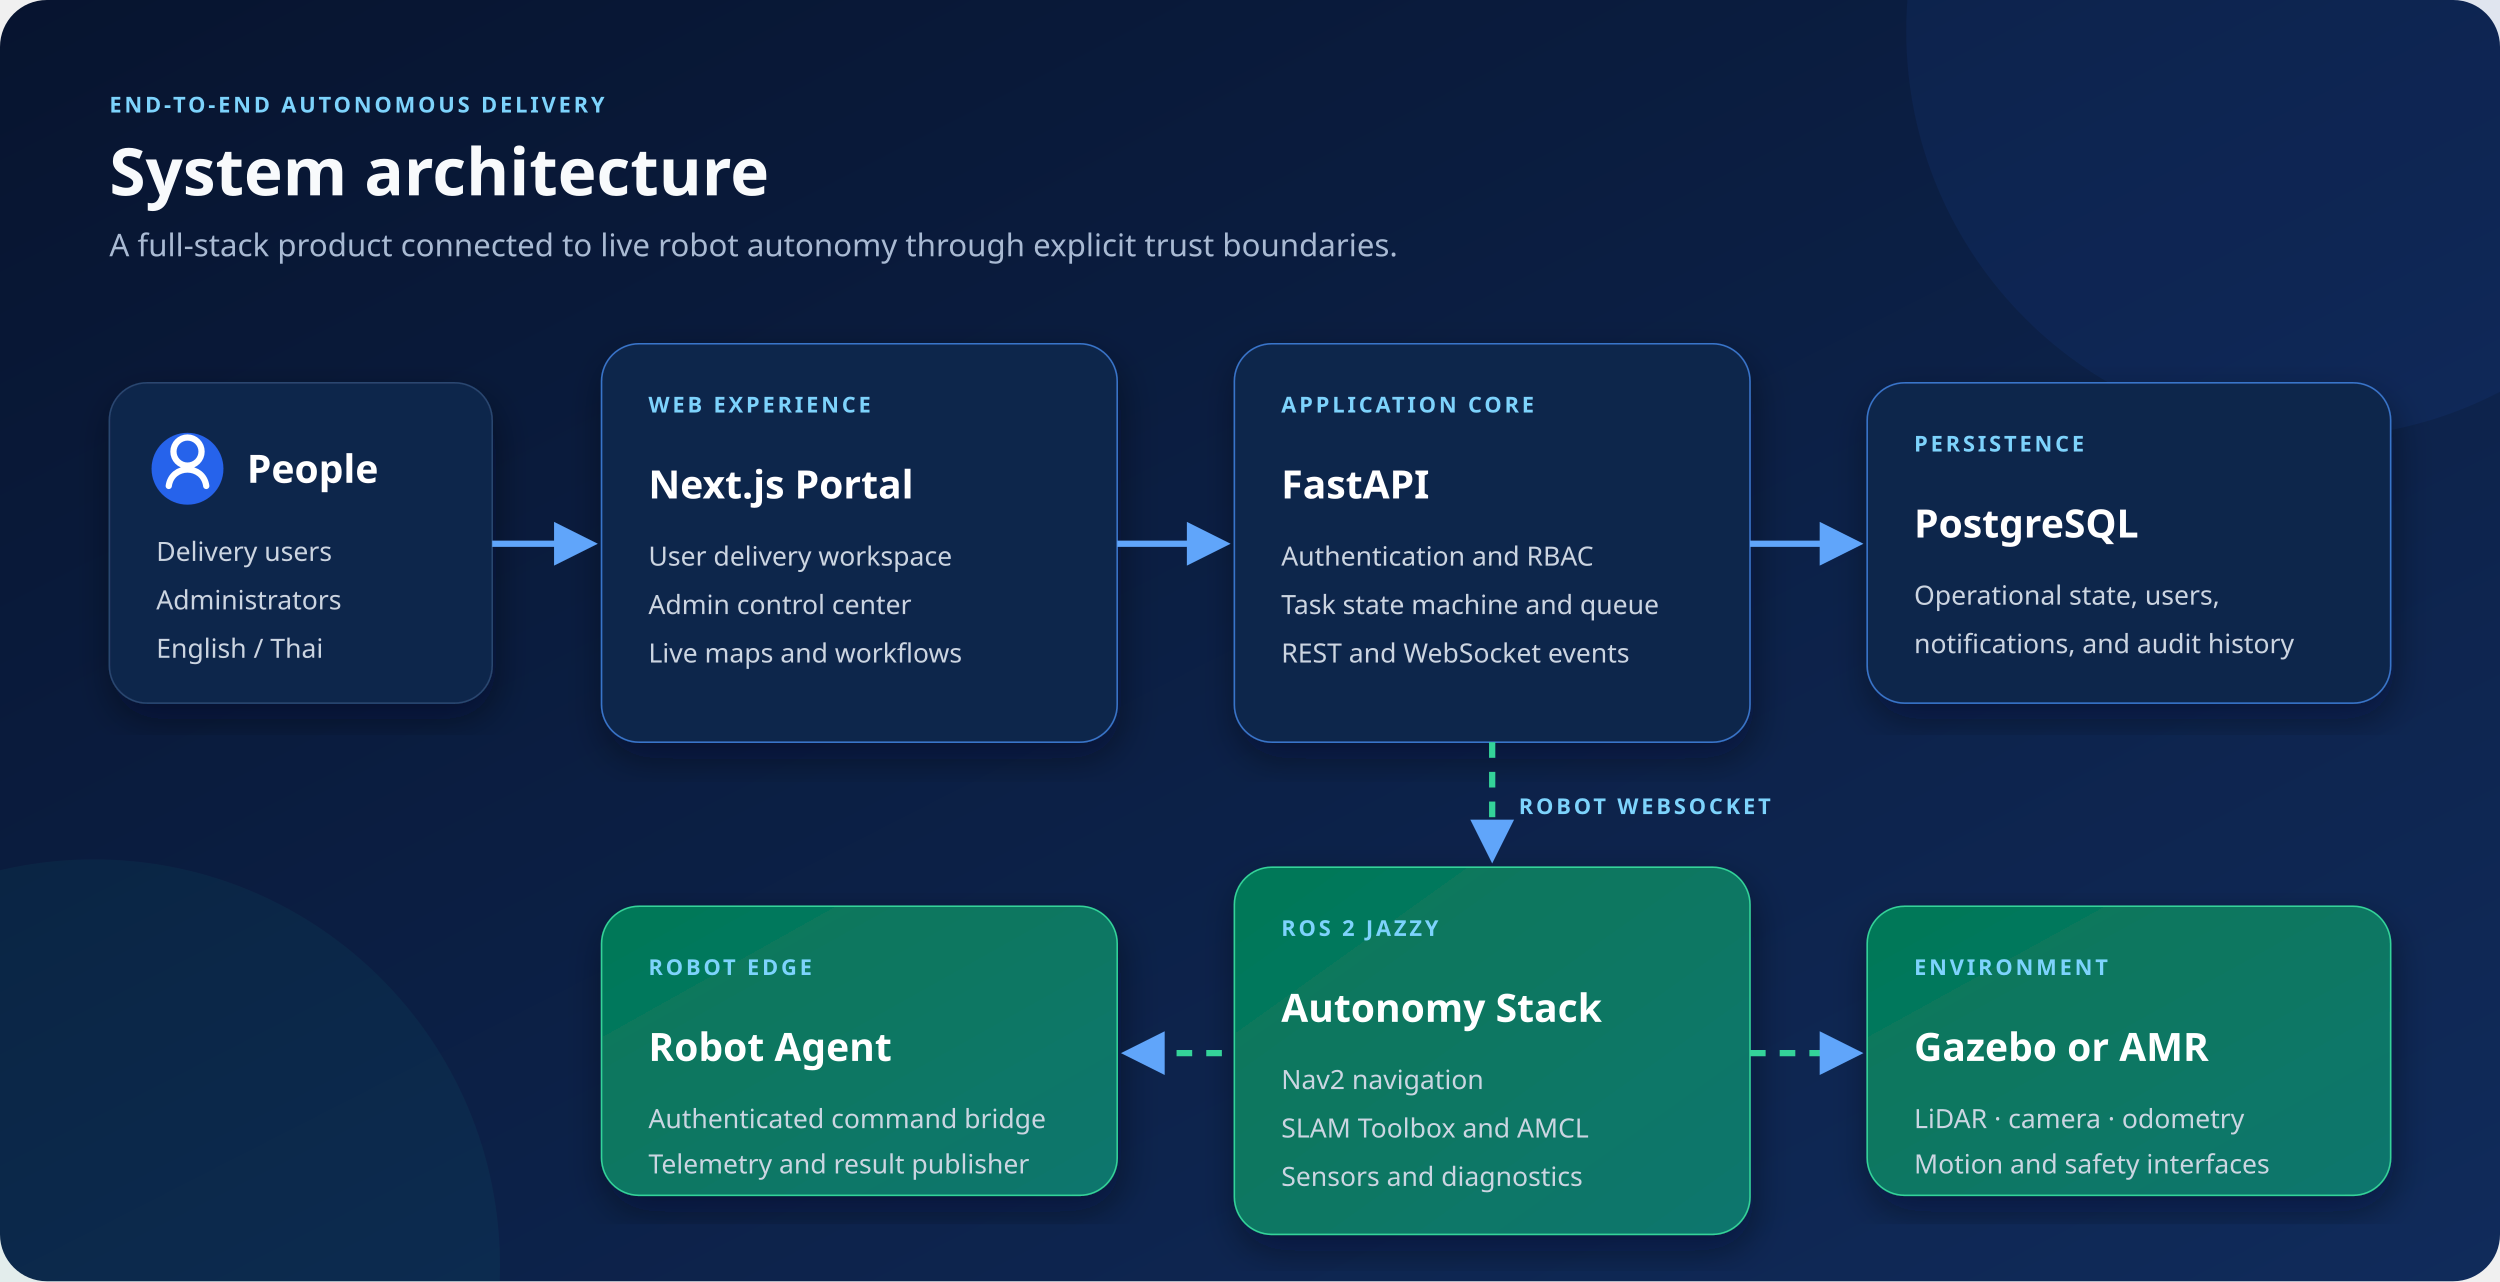
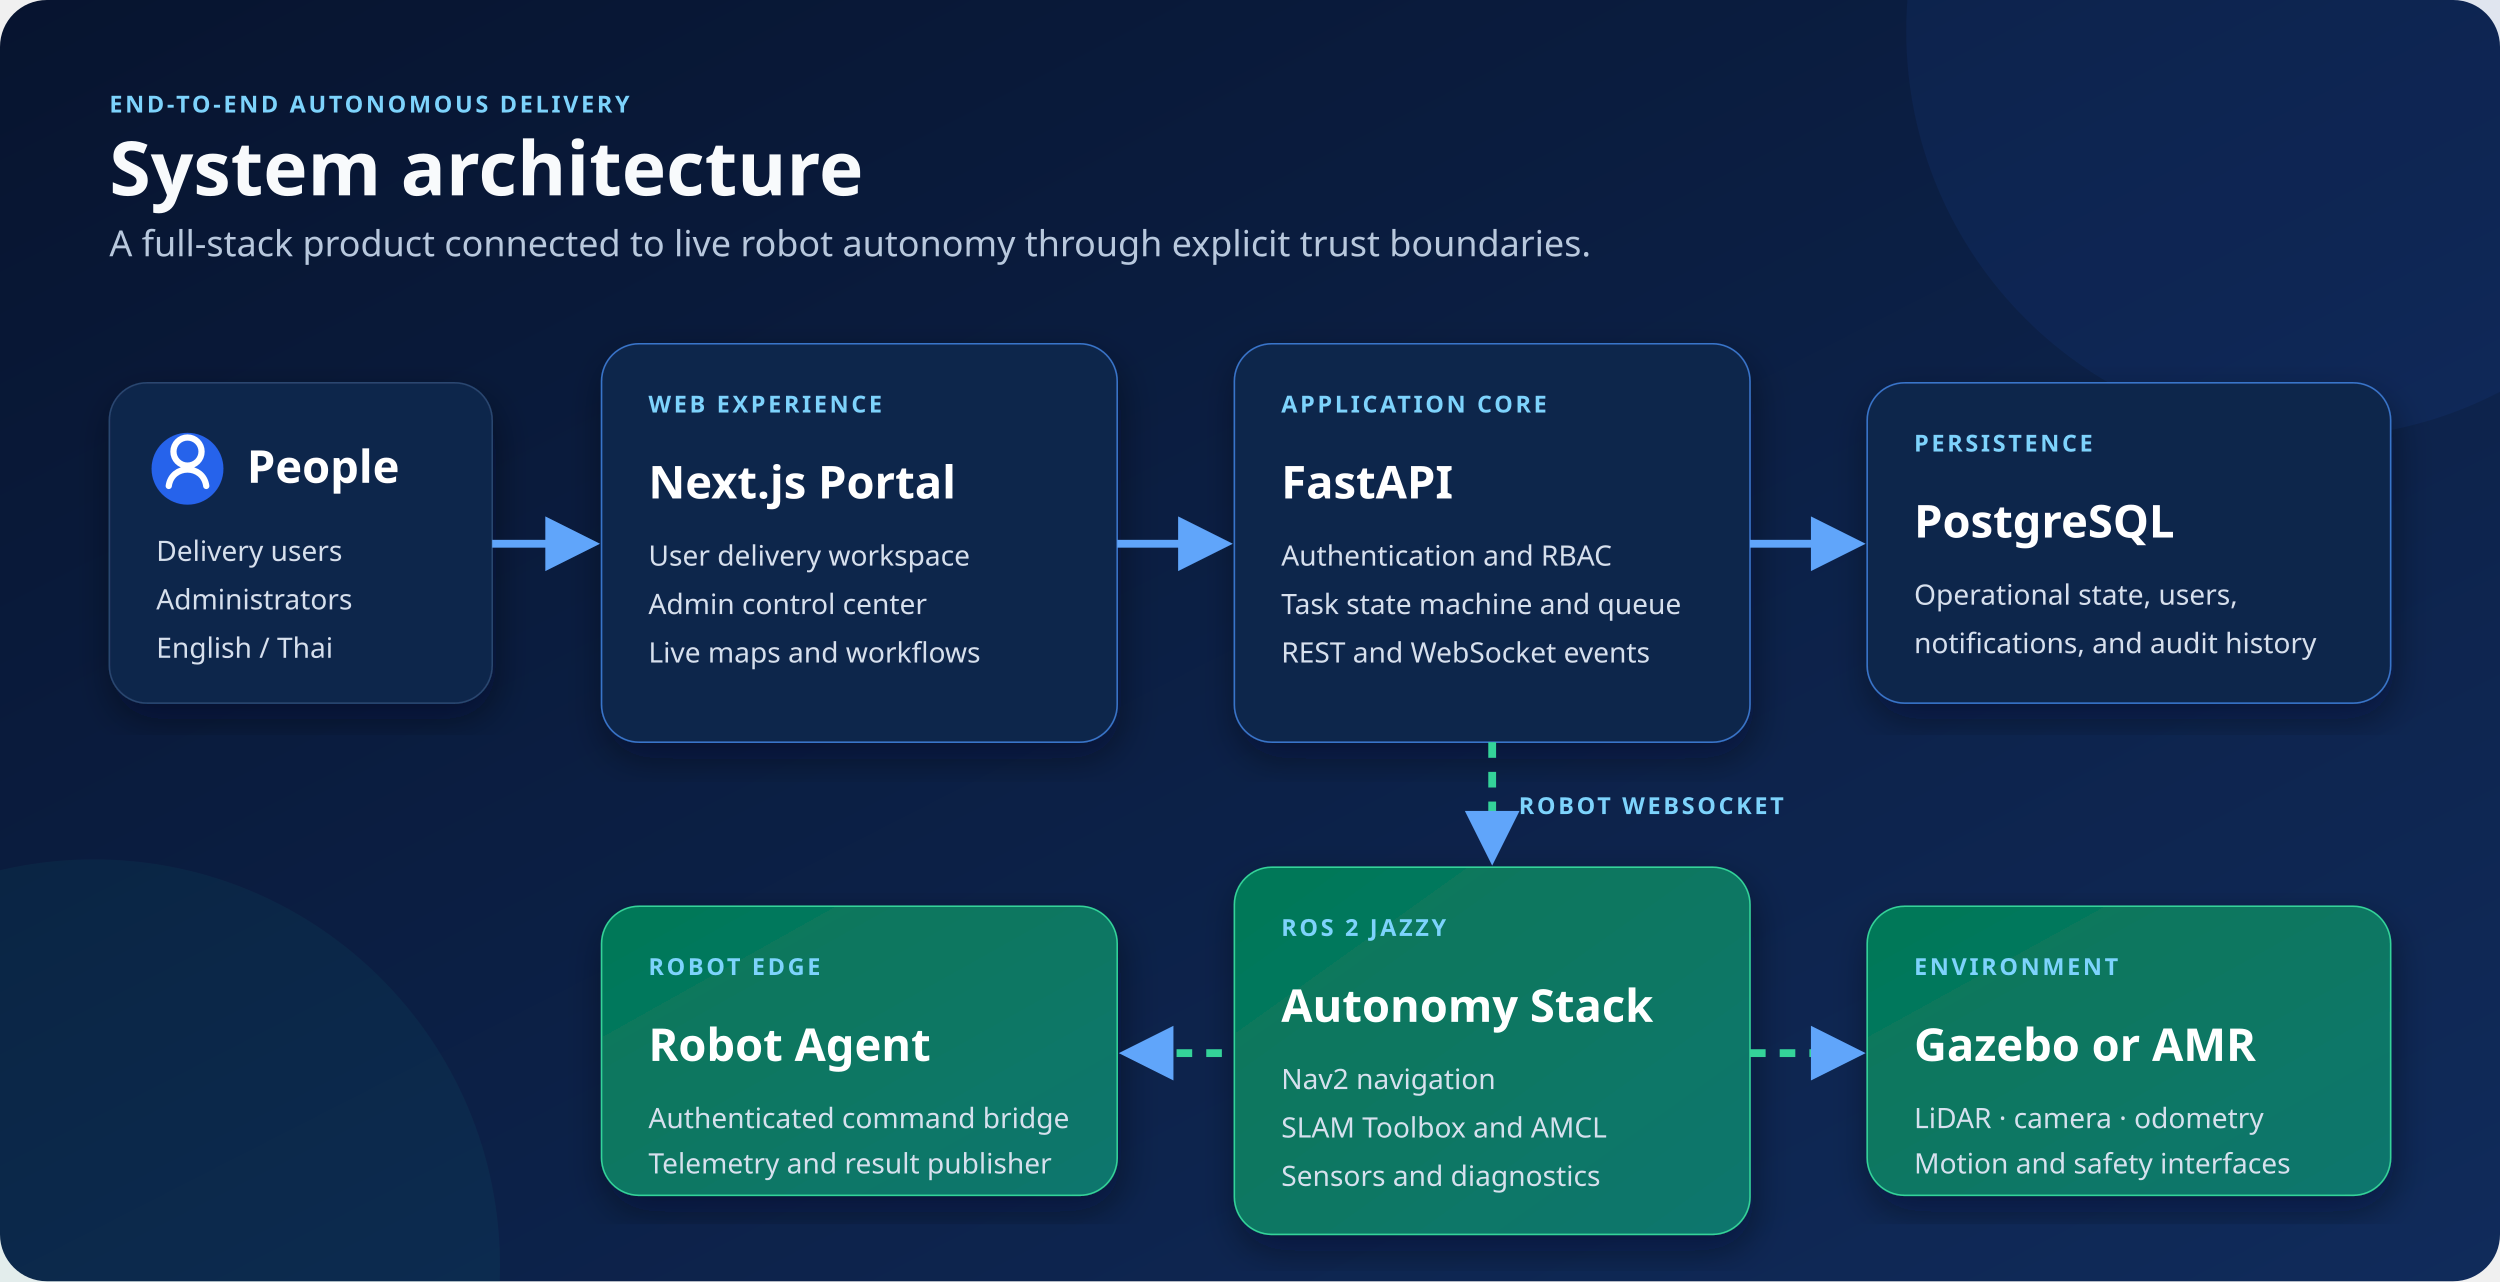
- <svg xmlns="http://www.w3.org/2000/svg" width="1600" height="820" viewBox="0 0 1600 820" role="img" aria-labelledby="title desc">
+ <svg xmlns="http://www.w3.org/2000/svg" width="2400" height="1230" viewBox="0 0 1600 820" role="img" aria-labelledby="title desc">
  <defs>
    <linearGradient id="background" x1="0" y1="0" x2="1" y2="1">
      <stop stop-color="#07142f" />
      <stop offset="1" stop-color="#102b5b" />
    </linearGradient>
    <linearGradient id="robot" x1="0" y1="0" x2="1" y2="1">
      <stop stop-color="#047857" />
      <stop offset="1" stop-color="#0f766e" />
    </linearGradient>
    <filter id="shadow">
      <feDropShadow dy="10" stdDeviation="12" flood-color="#020617" flood-opacity=".4" />
    </filter>
    <marker id="arrow" viewBox="0 0 10 10" refX="8" refY="5" markerWidth="7" markerHeight="7" orient="auto">
      <path d="M0 0l10 5-10 5z" fill="#60a5fa" />
    </marker>
    <style>
-       .heading{font:700 42px system-ui,sans-serif;fill:#f8fafc}.sub{font:400 20px system-ui,sans-serif;fill:#a9bad3}.tag{font:700 14px system-ui,sans-serif;letter-spacing:1.8px;fill:#7dd3fc}.name{font:700 25px system-ui,sans-serif;fill:#fff}.copy{font:400 17px system-ui,sans-serif;fill:#cbd5e1}.flow{stroke:#60a5fa;stroke-width:4;fill:none;marker-end:url(#arrow)}.edge{stroke:#34d399;stroke-width:4;stroke-dasharray:10 9;fill:none;marker-end:url(#arrow)}
+       .heading{font:700 48px system-ui,sans-serif;fill:#f8fafc}.sub{font:400 23px system-ui,sans-serif;fill:#b8c8dd}.tag{font:700 15px system-ui,sans-serif;letter-spacing:1.7px;fill:#7dd3fc}.name{font:700 29px system-ui,sans-serif;fill:#fff}.copy{font:500 18px system-ui,sans-serif;fill:#d6e0ed}.flow{stroke:#60a5fa;stroke-width:5;fill:none;marker-end:url(#arrow)}.edge{stroke:#34d399;stroke-width:5;stroke-dasharray:10 9;fill:none;marker-end:url(#arrow)}
    </style>
  </defs>
  <rect width="1600" height="820" rx="30" fill="url(#background)" />
  <circle cx="1480" cy="20" r="260" fill="#2563eb" opacity=".08" />
  <circle cx="60" cy="810" r="260" fill="#14b8a6" opacity=".06" />
  <text x="70" y="72" class="tag">END-TO-END AUTONOMOUS DELIVERY</text>
  <text x="70" y="125" class="heading">System architecture</text>
  <text x="70" y="164" class="sub">A full-stack product connected to live robot autonomy through explicit trust boundaries.</text>
  <g filter="url(#shadow)">
    <rect x="70" y="245" width="245" height="205" rx="24" fill="#11264c" stroke="#29466f" />
    <circle cx="120" cy="300" r="23" fill="#2563eb" />
    <path d="M108 311c2-14 22-14 24 0m-12-31a9 9 0 1 1 0 18 9 9 0 0 1 0-18" fill="none" stroke="#fff" stroke-width="4" stroke-linecap="round" />
    <text x="158" y="309" class="name">People</text>
    <text x="100" y="359" class="copy">Delivery users</text>
    <text x="100" y="390" class="copy">Administrators</text>
    <text x="100" y="421" class="copy">English / Thai</text>
  </g>
  <g filter="url(#shadow)">
    <rect x="385" y="220" width="330" height="255" rx="24" fill="#11264c" stroke="#3974c9" />
    <text x="415" y="264" class="tag">WEB EXPERIENCE</text>
    <text x="415" y="319" class="name">Next.js Portal</text>
    <text x="415" y="362" class="copy">User delivery workspace</text>
    <text x="415" y="393" class="copy">Admin control center</text>
    <text x="415" y="424" class="copy">Live maps and workflows</text>
  </g>
  <g filter="url(#shadow)">
    <rect x="790" y="220" width="330" height="255" rx="24" fill="#11264c" stroke="#3974c9" />
    <text x="820" y="264" class="tag">APPLICATION CORE</text>
    <text x="820" y="319" class="name">FastAPI</text>
    <text x="820" y="362" class="copy">Authentication and RBAC</text>
    <text x="820" y="393" class="copy">Task state machine and queue</text>
    <text x="820" y="424" class="copy">REST and WebSocket events</text>
  </g>
  <g filter="url(#shadow)">
    <rect x="1195" y="245" width="335" height="205" rx="24" fill="#11264c" stroke="#3974c9" />
    <text x="1225" y="289" class="tag">PERSISTENCE</text>
    <text x="1225" y="344" class="name">PostgreSQL</text>
    <text x="1225" y="387" class="copy">Operational state, users,</text>
    <text x="1225" y="418" class="copy">notifications, and audit history</text>
  </g>
  <path d="M315 348h62" class="flow" />
  <path d="M715 348h67" class="flow" />
  <path d="M1120 348h67" class="flow" />
  <g filter="url(#shadow)">
    <rect x="385" y="580" width="330" height="185" rx="24" fill="url(#robot)" stroke="#34d399" />
    <text x="415" y="624" class="tag" fill="#d1fae5">ROBOT EDGE</text>
    <text x="415" y="679" class="name">Robot Agent</text>
    <text x="415" y="722" class="copy">Authenticated command bridge</text>
    <text x="415" y="751" class="copy">Telemetry and result publisher</text>
  </g>
  <g filter="url(#shadow)">
    <rect x="790" y="555" width="330" height="235" rx="24" fill="url(#robot)" stroke="#34d399" />
    <text x="820" y="599" class="tag" fill="#d1fae5">ROS 2 JAZZY</text>
    <text x="820" y="654" class="name">Autonomy Stack</text>
    <text x="820" y="697" class="copy">Nav2 navigation</text>
    <text x="820" y="728" class="copy">SLAM Toolbox and AMCL</text>
    <text x="820" y="759" class="copy">Sensors and diagnostics</text>
  </g>
  <g filter="url(#shadow)">
    <rect x="1195" y="580" width="335" height="185" rx="24" fill="url(#robot)" stroke="#34d399" />
    <text x="1225" y="624" class="tag" fill="#d1fae5">ENVIRONMENT</text>
    <text x="1225" y="679" class="name">Gazebo or AMR</text>
    <text x="1225" y="722" class="copy">LiDAR · camera · odometry</text>
    <text x="1225" y="751" class="copy">Motion and safety interfaces</text>
  </g>
  <path d="M955 475v72" class="edge" />
  <path d="M782 674h-59" class="edge" />
  <path d="M1120 674h67" class="edge" />
  <text x="972" y="521" class="tag">ROBOT WEBSOCKET</text>
</svg>
